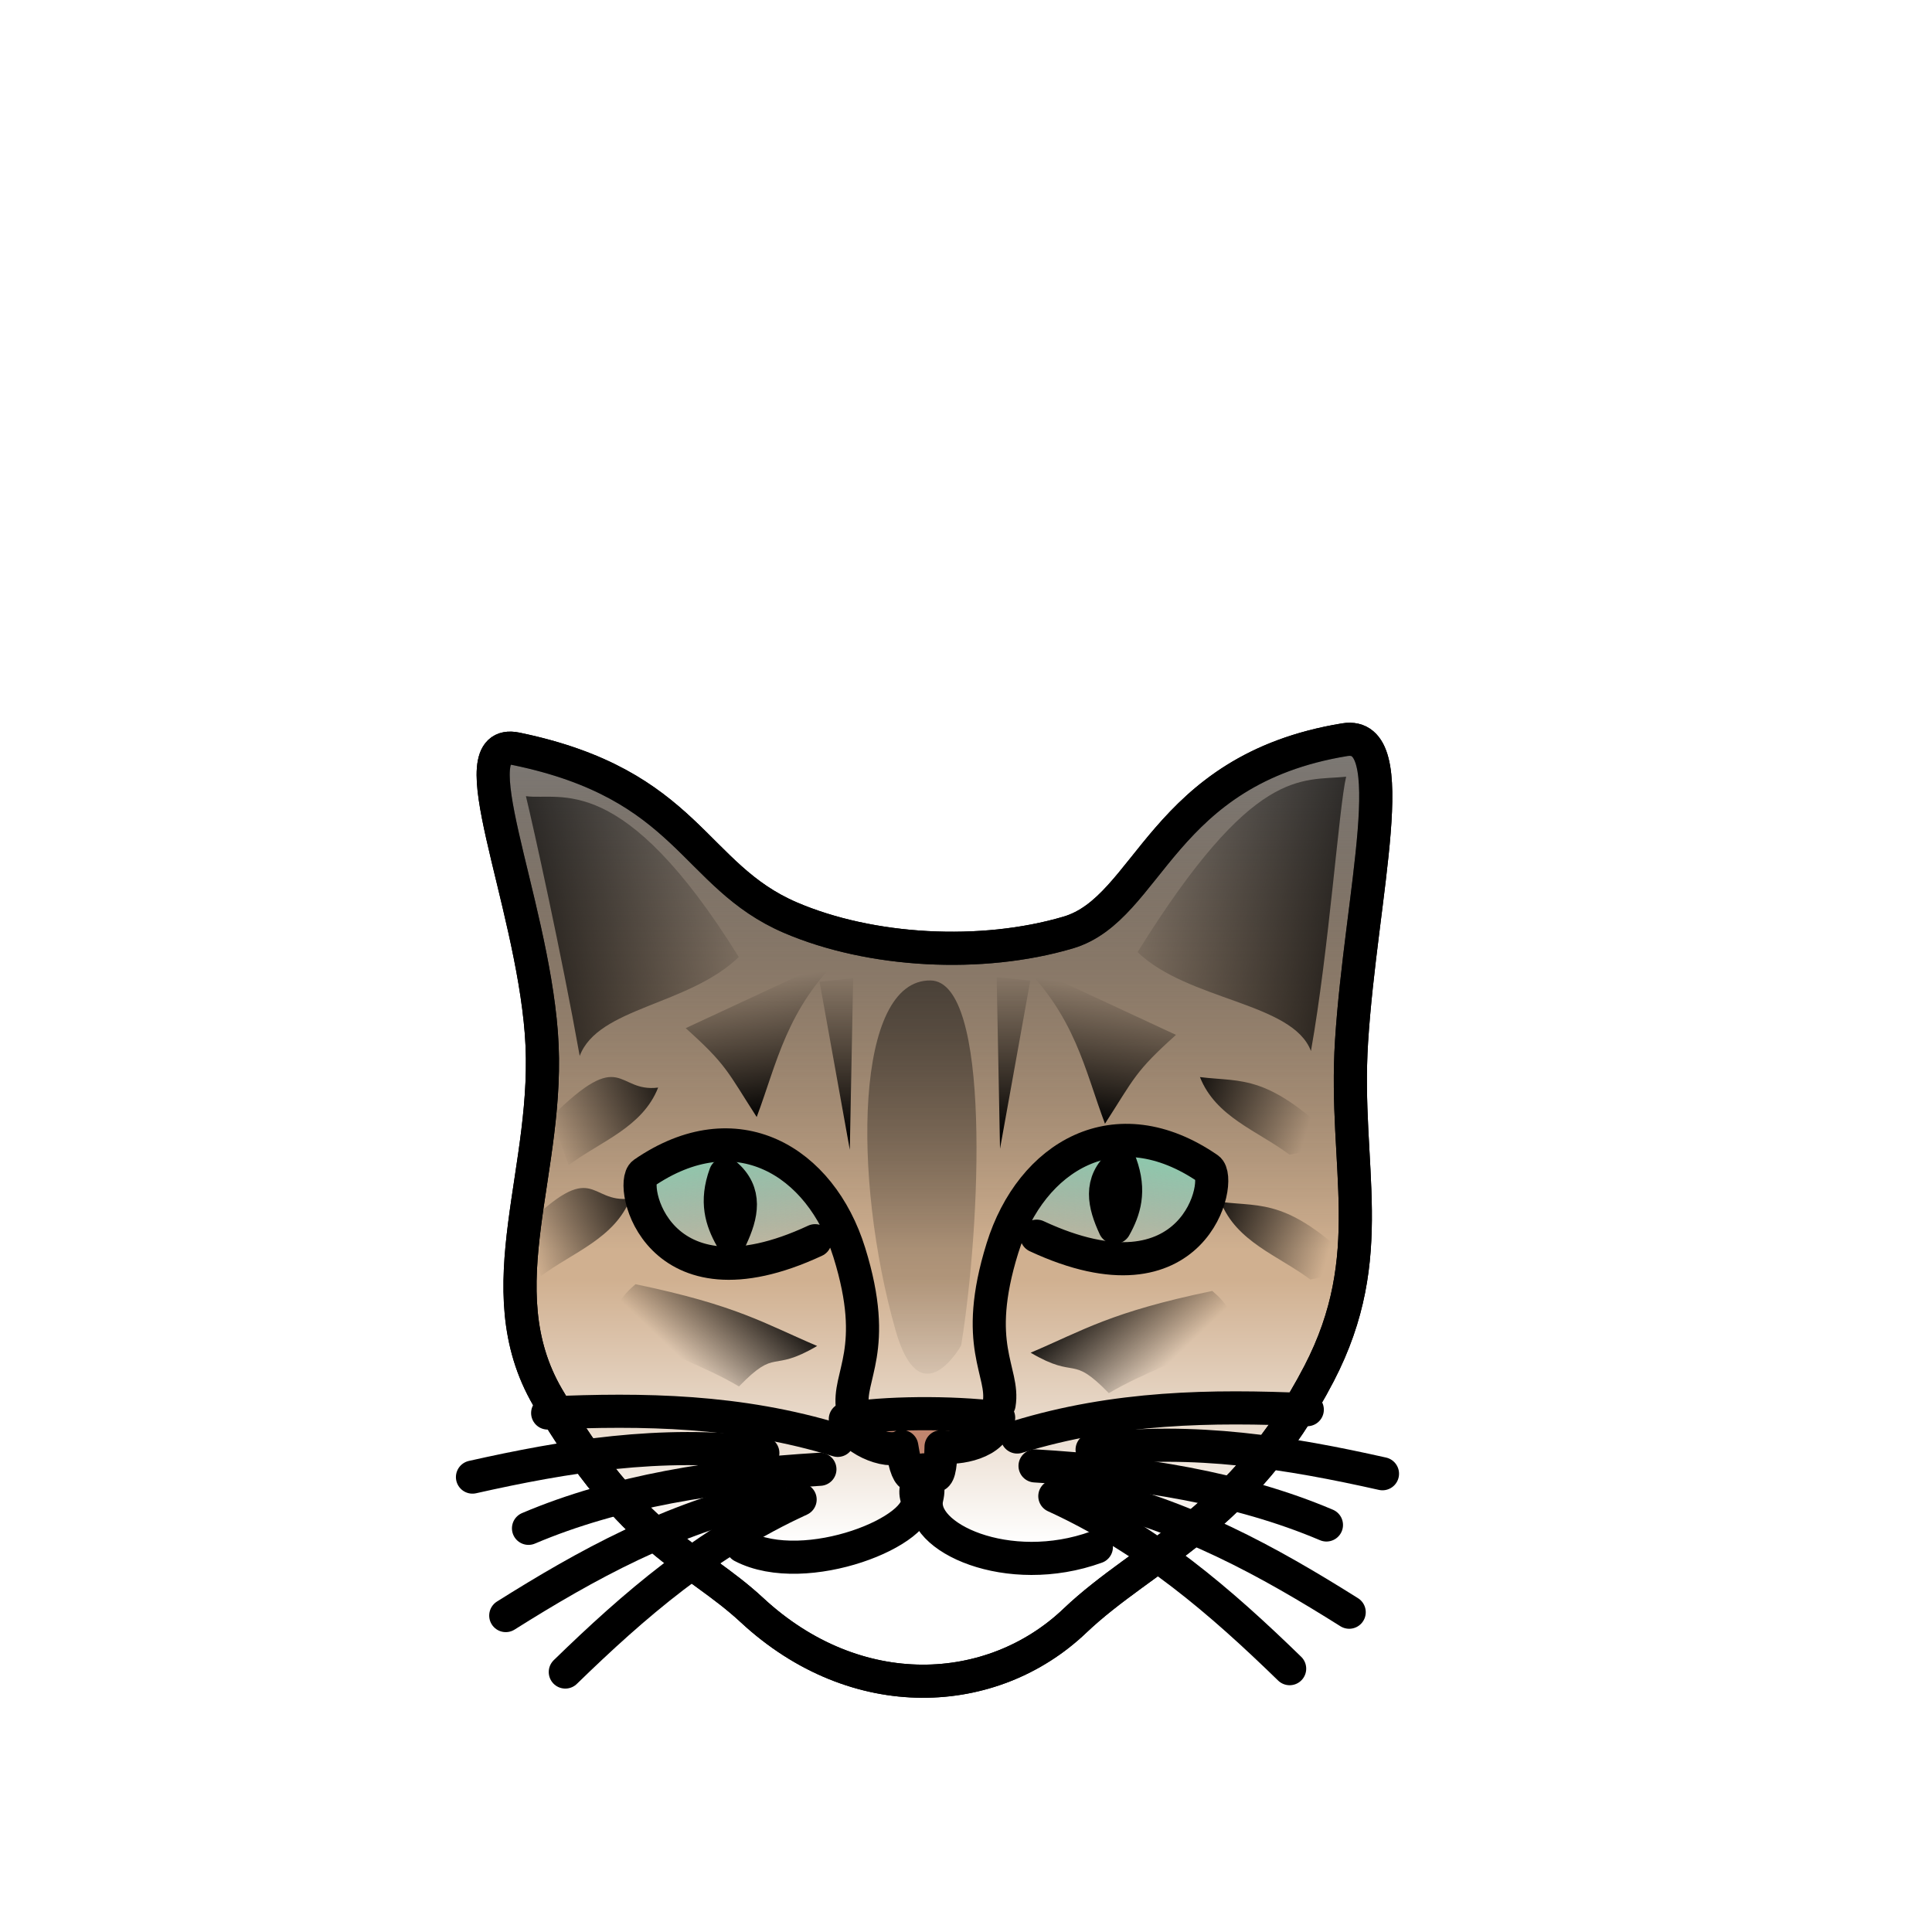
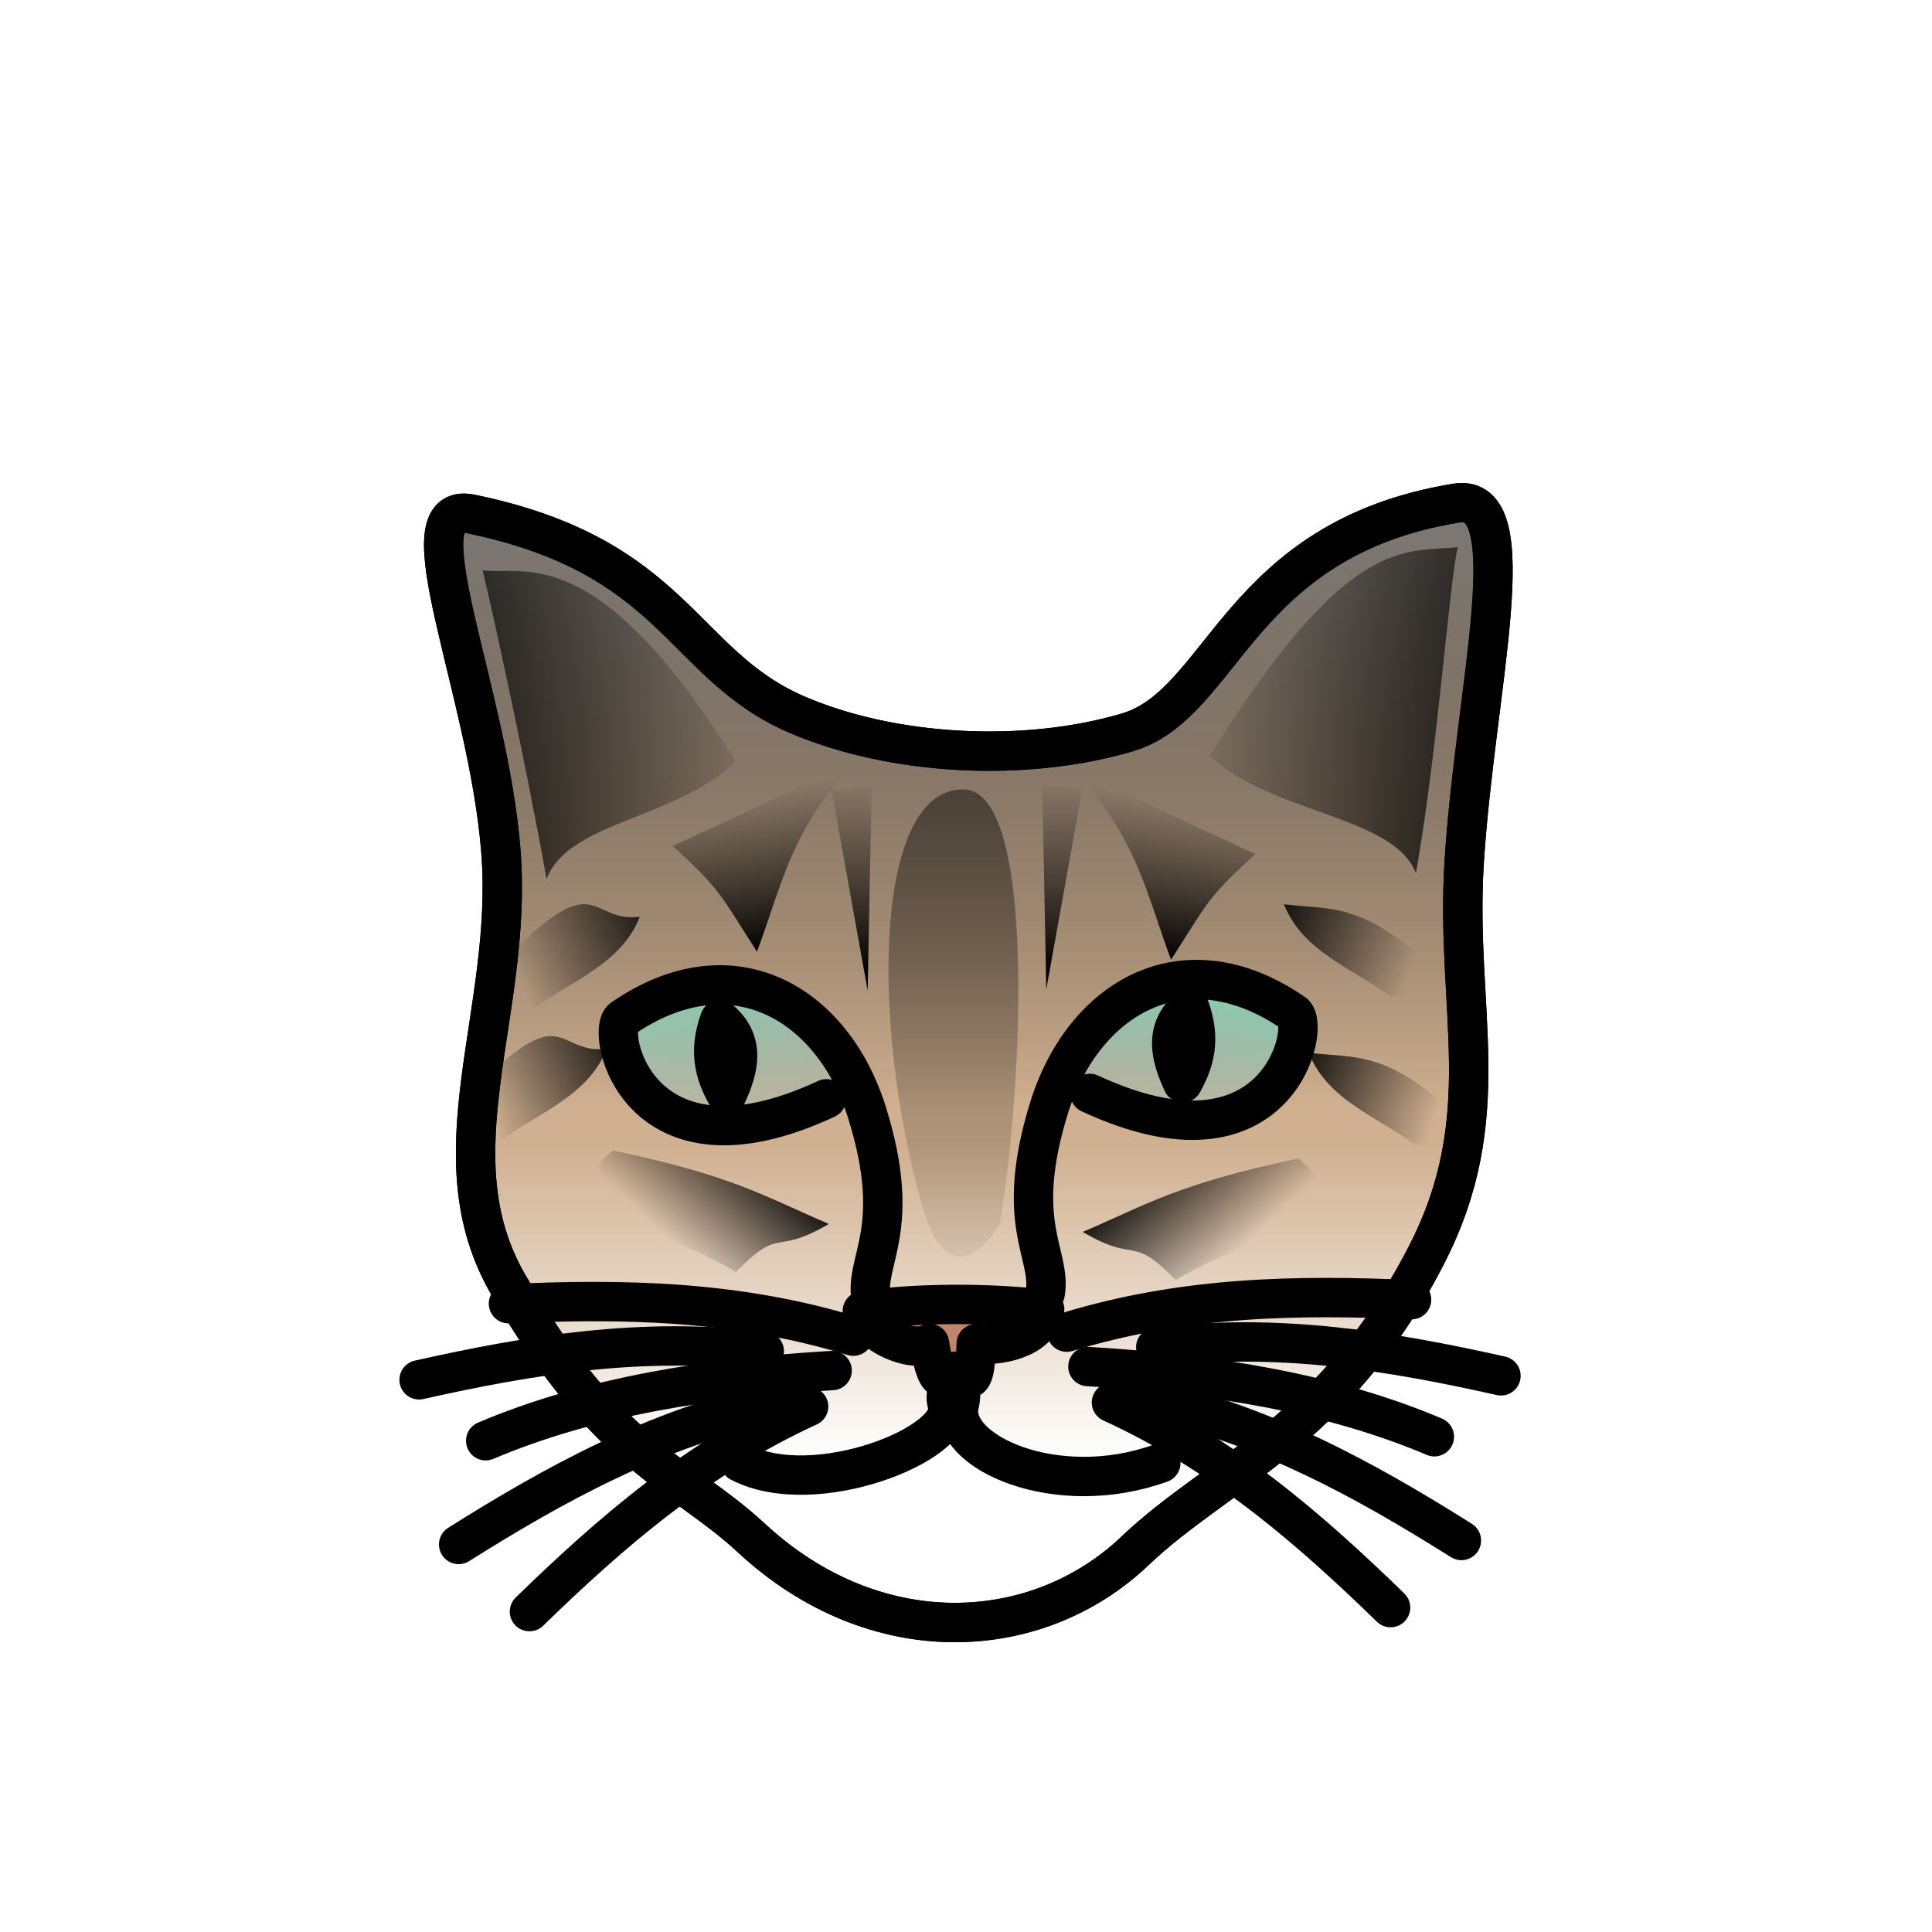
- <svg xmlns="http://www.w3.org/2000/svg" xmlns:xlink="http://www.w3.org/1999/xlink" width="700pt" height="700pt" id="svg36220" version="1.0">
+ <svg xmlns="http://www.w3.org/2000/svg" xmlns:xlink="http://www.w3.org/1999/xlink" width="100" height="100" id="svg36220" version="1.0">
  <defs id="defs36222">
    <linearGradient id="linearGradient3284">
      <stop style="stop-color:#808080;stop-opacity:1;" offset="0" id="stop3286" />
      <stop style="stop-color:#000000;stop-opacity:0;" offset="1" id="stop3288" />
    </linearGradient>
    <linearGradient id="linearGradient3268">
      <stop style="stop-color:#8accae;stop-opacity:1;" offset="0" id="stop3270" />
      <stop style="stop-color:#9fc1cd;stop-opacity:0;" offset="1" id="stop3272" />
    </linearGradient>
    <linearGradient id="linearGradient2305">
      <stop style="stop-color:#000000;stop-opacity:1;" offset="0" id="stop2307" />
      <stop style="stop-color:#000000;stop-opacity:0;" offset="1" id="stop2309" />
    </linearGradient>
    <linearGradient id="linearGradient2507">
      <stop style="stop-color:#ffffff;stop-opacity:1;" offset="0" id="stop2509" />
      <stop style="stop-color:#d0b090;stop-opacity:1;" offset="1" id="stop2511" />
    </linearGradient>
-     <linearGradient xlink:href="#linearGradient2305" id="linearGradient2311" x1="2394.735" y1="-485" x2="2394.735" y2="-938.333" gradientUnits="userSpaceOnUse" gradientTransform="matrix(0.172296,0,0,0.172296,-8.565428,632.0951)" />
-     <linearGradient xlink:href="#linearGradient2305" id="linearGradient2313" x1="2087.14" y1="-485" x2="2033.252" y2="-862.516" gradientUnits="userSpaceOnUse" gradientTransform="matrix(0.172296,0,0,0.172296,9.474464,623.1773)" />
-     <linearGradient xlink:href="#linearGradient2305" id="linearGradient2317" gradientUnits="userSpaceOnUse" gradientTransform="matrix(1.681728e-2,-0.171473,0.171473,1.681728e-2,339.9256,1003.6)" x1="2470.081" y1="-364.988" x2="2309.711" y2="-733.761" />
-     <linearGradient xlink:href="#linearGradient2305" id="linearGradient2323" gradientUnits="userSpaceOnUse" x1="2234.743" y1="-614.407" x2="1987.283" y2="-832.365" gradientTransform="matrix(6.907793e-3,-0.172157,0.172157,6.907793e-3,463.981,1009.365)" />
-     <linearGradient xlink:href="#linearGradient2305" id="linearGradient2333" gradientUnits="userSpaceOnUse" x1="2087.14" y1="-485" x2="2033.252" y2="-862.516" gradientTransform="matrix(-0.172296,0,0,0.172296,889.8839,626.4261)" />
-     <linearGradient xlink:href="#linearGradient2305" id="linearGradient2335" gradientUnits="userSpaceOnUse" gradientTransform="matrix(-0.172296,0,0,0.172296,902.2034,631.5868)" x1="2394.735" y1="-485" x2="2394.735" y2="-938.333" />
-     <linearGradient xlink:href="#linearGradient2305" id="linearGradient2337" gradientUnits="userSpaceOnUse" gradientTransform="matrix(-1.681728e-2,-0.171473,-0.171473,1.681728e-2,554.3554,1005.224)" x1="2437.968" y1="-388.633" x2="2293.654" y2="-745.584" />
-     <linearGradient xlink:href="#linearGradient2305" id="linearGradient2339" gradientUnits="userSpaceOnUse" gradientTransform="matrix(-6.907793e-3,-0.172157,-0.172157,6.907793e-3,428.6757,1012.614)" x1="2234.743" y1="-614.407" x2="1987.283" y2="-832.365" />
-     <linearGradient xlink:href="#linearGradient2305" id="linearGradient2363" gradientUnits="userSpaceOnUse" x1="1647.14" y1="-382.909" x2="2633.252" y2="-582.909" gradientTransform="matrix(0.155805,0,0,0.155805,-41.94562,535.8173)" />
-     <linearGradient xlink:href="#linearGradient2305" id="linearGradient2367" gradientUnits="userSpaceOnUse" gradientTransform="matrix(-0.155805,0,0,0.155805,948.4112,533.4479)" x1="1647.14" y1="-382.909" x2="2633.252" y2="-582.909" />
-     <linearGradient xlink:href="#linearGradient2305" id="linearGradient3256" gradientUnits="userSpaceOnUse" gradientTransform="matrix(0.170105,-2.738572e-2,-2.738572e-2,-0.170105,25.9725,498.9411)" x1="2653.51" y1="1167.897" x2="2228.905" y2="-1469.516" />
-     <linearGradient xlink:href="#linearGradient2305" id="linearGradient3260" gradientUnits="userSpaceOnUse" gradientTransform="matrix(-1.681728e-2,-0.171473,-0.171473,1.681728e-2,544.3032,944.911)" x1="2437.968" y1="-388.633" x2="2293.654" y2="-745.584" />
-     <linearGradient xlink:href="#linearGradient2305" id="linearGradient3264" gradientUnits="userSpaceOnUse" gradientTransform="matrix(1.681728e-2,-0.171473,0.171473,1.681728e-2,353.3285,949.9882)" x1="2470.081" y1="-364.988" x2="2309.711" y2="-733.761" />
-     <linearGradient xlink:href="#linearGradient3268" id="linearGradient3274" x1="337.506" y1="472.642" x2="352.788" y2="578.182" gradientUnits="userSpaceOnUse" gradientTransform="matrix(0.710798,0,0,0.710798,115.3628,215.2881)" />
-     <linearGradient xlink:href="#linearGradient3268" id="linearGradient3278" gradientUnits="userSpaceOnUse" x1="337.506" y1="472.642" x2="352.788" y2="578.182" gradientTransform="matrix(-0.710798,0,0,0.710798,778.7826,216.4727)" />
-     <linearGradient xlink:href="#linearGradient3284" id="linearGradient3290" x1="466.629" y1="160.42" x2="466.629" y2="546.33" gradientUnits="userSpaceOnUse" gradientTransform="matrix(0.710798,0,0,0.710798,115.3628,215.2882)" />
-     <linearGradient xlink:href="#linearGradient2507" id="linearGradient3296" gradientUnits="userSpaceOnUse" x1="472.81" y1="747.087" x2="472.81" y2="566.33" gradientTransform="matrix(0.710798,0,0,0.710798,115.3628,215.2882)" />
+     <linearGradient xlink:href="#linearGradient2305" id="linearGradient2311" x1="2394.735" y1="-485" x2="2394.735" y2="-938.333" gradientUnits="userSpaceOnUse" gradientTransform="matrix(2.194707e-2,0,0,2.194707e-2,-8.473702,61.04176)" />
+     <linearGradient xlink:href="#linearGradient2305" id="linearGradient2313" x1="2087.14" y1="-485" x2="2033.252" y2="-862.516" gradientUnits="userSpaceOnUse" gradientTransform="matrix(2.194707e-2,0,0,2.194707e-2,-6.175781,59.90581)" />
+     <linearGradient xlink:href="#linearGradient2305" id="linearGradient2317" gradientUnits="userSpaceOnUse" gradientTransform="matrix(2.1421857e-3,-2.1842237e-2,2.1842237e-2,2.1421857e-3,35.9171,108.3641)" x1="2470.081" y1="-364.988" x2="2309.711" y2="-733.761" />
+     <linearGradient xlink:href="#linearGradient2305" id="linearGradient2323" gradientUnits="userSpaceOnUse" x1="2234.743" y1="-614.407" x2="1987.283" y2="-832.365" gradientTransform="matrix(8.7991493e-4,-2.1929365e-2,2.1929365e-2,8.7991493e-4,51.71928,109.0984)" />
+     <linearGradient xlink:href="#linearGradient2305" id="linearGradient2333" gradientUnits="userSpaceOnUse" x1="2087.14" y1="-485" x2="2033.252" y2="-862.516" gradientTransform="matrix(-2.194707e-2,0,0,2.194707e-2,105.9708,60.31964)" />
+     <linearGradient xlink:href="#linearGradient2305" id="linearGradient2335" gradientUnits="userSpaceOnUse" gradientTransform="matrix(-2.194707e-2,0,0,2.194707e-2,107.5401,60.97701)" x1="2394.735" y1="-485" x2="2394.735" y2="-938.333" />
+     <linearGradient xlink:href="#linearGradient2305" id="linearGradient2337" gradientUnits="userSpaceOnUse" gradientTransform="matrix(-2.1421857e-3,-2.1842237e-2,-2.1842237e-2,2.1421857e-3,63.23117,108.5709)" x1="2437.968" y1="-388.633" x2="2293.654" y2="-745.584" />
+     <linearGradient xlink:href="#linearGradient2305" id="linearGradient2339" gradientUnits="userSpaceOnUse" gradientTransform="matrix(-8.7991493e-4,-2.1929365e-2,-2.1929365e-2,8.7991493e-4,47.22209,109.5123)" x1="2234.743" y1="-614.407" x2="1987.283" y2="-832.365" />
+     <linearGradient xlink:href="#linearGradient2305" id="linearGradient2363" gradientUnits="userSpaceOnUse" x1="1647.14" y1="-382.909" x2="2633.252" y2="-582.909" gradientTransform="matrix(1.9846447e-2,0,0,1.9846447e-2,-12.72567,48.77788)" />
+     <linearGradient xlink:href="#linearGradient2305" id="linearGradient2367" gradientUnits="userSpaceOnUse" gradientTransform="matrix(-1.9846447e-2,0,0,1.9846447e-2,113.426,48.47607)" x1="1647.14" y1="-382.909" x2="2633.252" y2="-582.909" />
+     <linearGradient xlink:href="#linearGradient2305" id="linearGradient3256" gradientUnits="userSpaceOnUse" gradientTransform="matrix(2.166798e-2,-3.488394e-3,-3.488394e-3,-2.166798e-2,-4.074262,44.08059)" x1="2653.51" y1="1167.897" x2="2228.905" y2="-1469.516" />
+     <linearGradient xlink:href="#linearGradient2305" id="linearGradient3260" gradientUnits="userSpaceOnUse" gradientTransform="matrix(-2.1421857e-3,-2.1842237e-2,-2.1842237e-2,2.1421857e-3,61.95072,100.8882)" x1="2437.968" y1="-388.633" x2="2293.654" y2="-745.584" />
+     <linearGradient xlink:href="#linearGradient2305" id="linearGradient3264" gradientUnits="userSpaceOnUse" gradientTransform="matrix(2.1421857e-3,-2.1842237e-2,2.1842237e-2,2.1421857e-3,37.62436,101.535)" x1="2470.081" y1="-364.988" x2="2309.711" y2="-733.761" />
+     <linearGradient xlink:href="#linearGradient3268" id="linearGradient3274" x1="337.506" y1="472.642" x2="352.788" y2="578.182" gradientUnits="userSpaceOnUse" gradientTransform="matrix(9.0541425e-2,0,0,9.0541425e-2,7.312276,7.948867)" />
+     <linearGradient xlink:href="#linearGradient3268" id="linearGradient3278" gradientUnits="userSpaceOnUse" x1="337.506" y1="472.642" x2="352.788" y2="578.182" gradientTransform="matrix(-9.0541425e-2,0,0,9.0541425e-2,91.81871,8.09976)" />
+     <linearGradient xlink:href="#linearGradient3284" id="linearGradient3290" x1="466.629" y1="160.42" x2="466.629" y2="546.33" gradientUnits="userSpaceOnUse" gradientTransform="matrix(9.0541425e-2,0,0,9.0541425e-2,7.312276,7.948884)" />
+     <linearGradient xlink:href="#linearGradient2507" id="linearGradient3296" gradientUnits="userSpaceOnUse" x1="472.81" y1="747.087" x2="472.81" y2="566.33" gradientTransform="matrix(9.0541425e-2,0,0,9.0541425e-2,7.312276,7.948884)" />
  </defs>
  <g id="layer1">
-     <path style="fill:url(#linearGradient3296);fill-opacity:1;fill-rule:evenodd;stroke:#000000;stroke-width:16;stroke-linecap:round;stroke-linejoin:round;stroke-miterlimit:4;stroke-dasharray:none;stroke-opacity:1" d="M 381.839,443.295 C 334.689,423.05 332.714,378.975 249.319,361.756 C 220.502,355.806 256.459,433.346 261.517,499.004 C 266.576,564.672 233.771,622.138 264.554,674.994 C 305.461,745.237 335.546,752.11 363.238,777.808 C 413.675,824.612 479.427,820.922 519.227,783.007 C 552.897,750.93 600.201,734.895 637.215,663.592 C 666.831,606.54 649.094,563.765 652.925,503.05 C 657.393,432.225 678.672,352.585 649.601,357.353 C 560.689,371.934 555.369,438.863 516.044,450.49 C 474.145,462.876 420.604,459.941 381.839,443.295 z " id="path3294" />
-     <path id="path3280" d="M 381.839,443.295 C 334.689,423.05 332.714,378.975 249.319,361.756 C 220.502,355.806 256.459,433.346 261.517,499.004 C 266.576,564.672 233.771,622.138 264.554,674.994 C 305.461,745.237 335.546,752.11 363.238,777.808 C 413.675,824.612 479.427,820.922 519.227,783.007 C 552.897,750.93 600.201,734.895 637.215,663.592 C 666.831,606.54 649.094,563.765 652.925,503.05 C 657.393,432.225 678.672,352.585 649.601,357.353 C 560.689,371.934 555.369,438.863 516.044,450.49 C 474.145,462.876 420.604,459.941 381.839,443.295 z " style="fill:url(#linearGradient3290);fill-opacity:1;fill-rule:evenodd;stroke:#000000;stroke-width:16;stroke-linecap:round;stroke-linejoin:round;stroke-miterlimit:4;stroke-dasharray:none;stroke-opacity:1" />
-     <path style="fill:url(#linearGradient3278);fill-opacity:1;fill-rule:evenodd;stroke:none;stroke-width:16;stroke-linecap:round;stroke-linejoin:round;stroke-miterlimit:4;stroke-dasharray:none;stroke-opacity:1" d="M 492.482,596.471 C 506.287,552.147 544.628,538.728 583.223,567.965 C 592.841,575.25 569.858,636.785 492.482,596.471 z " id="path3276" />
-     <path id="path3266" d="M 401.663,595.287 C 387.858,550.962 349.518,537.543 310.922,566.78 C 301.305,574.066 324.287,635.6 401.663,595.287 z " style="fill:url(#linearGradient3274);fill-opacity:1;fill-rule:evenodd;stroke:none;stroke-width:16;stroke-linecap:round;stroke-linejoin:round;stroke-miterlimit:4;stroke-dasharray:none;stroke-opacity:1" />
-     <path id="path2267" d="M 408.369,685.567 C 410.405,694.581 428.37,702.883 435.656,698.792 C 439.137,720.59 442.674,710.634 446.217,710.072 C 449.355,709.574 454.23,722.044 454.62,698.887 C 462.574,700.183 480.616,697.2 481.871,685.491 L 482.445,684.917 C 459.321,682.017 426.899,682.341 408.369,685.567 z " style="fill:#c1856e;fill-opacity:1;fill-rule:evenodd;stroke:#000000;stroke-width:16;stroke-linecap:round;stroke-linejoin:round;stroke-miterlimit:4;stroke-dasharray:none;stroke-opacity:1" />
-     <path style="fill:none;fill-opacity:0.75;fill-rule:evenodd;stroke:#000000;stroke-width:16;stroke-linecap:round;stroke-linejoin:round;stroke-miterlimit:4;stroke-dasharray:none;stroke-opacity:1" d="M 404.706,695.829 C 357.065,681.205 310.698,680.584 264.572,682.62" id="path2281" />
-     <path id="path2283" d="M 368.523,701.943 C 319.054,695.92 273.299,703.459 228.249,713.571" style="fill:none;fill-opacity:0.75;fill-rule:evenodd;stroke:#000000;stroke-width:16;stroke-linecap:round;stroke-linejoin:round;stroke-miterlimit:4;stroke-dasharray:none;stroke-opacity:1" />
-     <path style="fill:none;fill-opacity:0.75;fill-rule:evenodd;stroke:#000000;stroke-width:16;stroke-linecap:round;stroke-linejoin:round;stroke-miterlimit:4;stroke-dasharray:none;stroke-opacity:1" d="M 396.088,709.79 C 346.342,712.758 297.815,720.277 255.316,738.323" id="path2285" />
-     <path id="path2289" d="M 529.648,747.376 C 487.087,762.806 443.237,742.681 447.757,723.596 C 450.635,711.444 440.221,714.758 442.912,723.588 C 447.642,739.106 389.121,762.956 358.605,747.01" style="fill:none;fill-opacity:0.75;fill-rule:evenodd;stroke:#000000;stroke-width:16;stroke-linecap:round;stroke-linejoin:round;stroke-miterlimit:4;stroke-dasharray:none;stroke-opacity:1" />
-     <path style="fill:none;fill-opacity:0.75;fill-rule:evenodd;stroke:#000000;stroke-width:16;stroke-linecap:round;stroke-linejoin:round;stroke-miterlimit:4;stroke-dasharray:none;stroke-opacity:1" d="M 411.902,680.502 C 409.246,664.573 425.05,652.463 410.294,605.086 C 396.489,560.761 355.612,535.993 310.922,566.78 C 303.707,571.751 316.932,635.164 393.768,599.373" id="path2291" />
-     <path style="fill:#000000;fill-opacity:1;fill-rule:evenodd;stroke:#000000;stroke-width:16;stroke-linecap:round;stroke-linejoin:round;stroke-miterlimit:4;stroke-dasharray:none;stroke-opacity:1" d="M 350.426,567.245 C 360.86,576.11 358.385,586.827 353.22,597.929 C 348.609,589.649 345.587,580.528 350.426,567.245 z " id="path2293" />
-     <path style="fill:url(#linearGradient2313);fill-opacity:1;fill-rule:evenodd;stroke:none;stroke-width:16;stroke-linecap:round;stroke-linejoin:round;stroke-miterlimit:4;stroke-dasharray:none;stroke-opacity:1" d="M 331.256,496.686 C 351.132,514.524 351.29,517.49 365.552,539.614 C 375.388,513.578 379.806,487.542 406.903,461.506 L 331.256,496.686 z " id="path2299" />
-     <path style="fill:url(#linearGradient2311);fill-opacity:1;fill-rule:evenodd;stroke:none;stroke-width:16;stroke-linecap:round;stroke-linejoin:round;stroke-miterlimit:4;stroke-dasharray:none;stroke-opacity:1" d="M 395.915,474.214 L 410.535,555.435 L 412.159,472.59 L 395.915,474.214 z " id="path2303" />
-     <path id="path2315" d="M 261.265,616.505 C 276.661,604.981 296.929,598.329 304.539,579.019 C 284.029,581.552 287.673,558.682 252.948,593.173 L 261.265,616.505 z " style="fill:url(#linearGradient2317);fill-opacity:1;fill-rule:evenodd;stroke:none;stroke-width:16;stroke-linecap:round;stroke-linejoin:round;stroke-miterlimit:4;stroke-dasharray:none;stroke-opacity:1" />
-     <path id="path2321" d="M 356.991,669.776 C 375.611,650.631 372.083,663.588 394.761,650.224 C 369.141,639.352 356.298,630.645 307.004,620.394 C 278.725,644.255 323.606,650.026 356.991,669.776 z " style="fill:url(#linearGradient2323);fill-opacity:1;fill-rule:evenodd;stroke:none;stroke-width:16;stroke-linecap:round;stroke-linejoin:round;stroke-miterlimit:4;stroke-dasharray:none;stroke-opacity:1" />
-     <path id="path2325" d="M 568.102,499.935 C 548.227,517.772 548.068,520.739 533.806,542.863 C 523.97,516.827 519.553,490.791 492.455,464.755 L 568.102,499.935 z " style="fill:url(#linearGradient2333);fill-opacity:1;fill-rule:evenodd;stroke:none;stroke-width:16;stroke-linecap:round;stroke-linejoin:round;stroke-miterlimit:4;stroke-dasharray:none;stroke-opacity:1" />
-     <path id="path2327" d="M 497.723,473.706 L 483.104,554.927 L 481.479,472.081 L 497.723,473.706 z " style="fill:url(#linearGradient2335);fill-opacity:1;fill-rule:evenodd;stroke:none;stroke-width:16;stroke-linecap:round;stroke-linejoin:round;stroke-miterlimit:4;stroke-dasharray:none;stroke-opacity:1" />
-     <path style="fill:url(#linearGradient2337);fill-opacity:1;fill-rule:evenodd;stroke:none;stroke-width:16;stroke-linecap:round;stroke-linejoin:round;stroke-miterlimit:4;stroke-dasharray:none;stroke-opacity:1" d="M 633.016,618.129 C 617.62,606.606 597.352,599.954 589.742,580.643 C 610.252,583.177 622.69,578.685 657.414,613.175 L 633.016,618.129 z " id="path2329" />
-     <path style="fill:url(#linearGradient2339);fill-opacity:1;fill-rule:evenodd;stroke:none;stroke-width:16;stroke-linecap:round;stroke-linejoin:round;stroke-miterlimit:4;stroke-dasharray:none;stroke-opacity:1" d="M 535.666,673.025 C 517.046,653.88 520.574,666.836 497.896,653.473 C 523.516,642.6 536.358,633.894 585.653,623.643 C 613.932,647.504 569.051,653.275 535.666,673.025 z " id="path2331" />
-     <path style="fill:none;fill-opacity:0.75;fill-rule:evenodd;stroke:#000000;stroke-width:16;stroke-linecap:round;stroke-linejoin:round;stroke-miterlimit:4;stroke-dasharray:none;stroke-opacity:1" d="M 386.531,724.412 C 341.226,745.173 306.186,775.546 273.093,807.742" id="path2341" />
-     <path style="fill:none;fill-opacity:0.75;fill-rule:evenodd;stroke:#000000;stroke-width:16;stroke-linecap:round;stroke-linejoin:round;stroke-miterlimit:4;stroke-dasharray:none;stroke-opacity:1" d="M 372.655,722.641 C 324.016,733.492 283.41,755.886 244.327,780.468" id="path2343" />
-     <path id="path2345" d="M 491.405,694.205 C 539.046,679.58 585.413,678.96 631.54,680.995" style="fill:none;fill-opacity:0.75;fill-rule:evenodd;stroke:#000000;stroke-width:16;stroke-linecap:round;stroke-linejoin:round;stroke-miterlimit:4;stroke-dasharray:none;stroke-opacity:1" />
-     <path style="fill:none;fill-opacity:0.75;fill-rule:evenodd;stroke:#000000;stroke-width:16;stroke-linecap:round;stroke-linejoin:round;stroke-miterlimit:4;stroke-dasharray:none;stroke-opacity:1" d="M 527.588,700.318 C 577.057,694.295 622.812,701.835 667.862,711.946" id="path2347" />
-     <path id="path2349" d="M 500.023,708.165 C 549.769,711.133 598.296,718.653 640.795,736.698" style="fill:none;fill-opacity:0.75;fill-rule:evenodd;stroke:#000000;stroke-width:16;stroke-linecap:round;stroke-linejoin:round;stroke-miterlimit:4;stroke-dasharray:none;stroke-opacity:1" />
-     <path id="path2351" d="M 509.58,722.788 C 554.885,743.549 589.925,773.922 623.018,806.118" style="fill:none;fill-opacity:0.75;fill-rule:evenodd;stroke:#000000;stroke-width:16;stroke-linecap:round;stroke-linejoin:round;stroke-miterlimit:4;stroke-dasharray:none;stroke-opacity:1" />
-     <path id="path2353" d="M 523.456,721.016 C 572.095,731.868 612.701,754.261 651.784,778.843" style="fill:none;fill-opacity:0.75;fill-rule:evenodd;stroke:#000000;stroke-width:16;stroke-linecap:round;stroke-linejoin:round;stroke-miterlimit:4;stroke-dasharray:none;stroke-opacity:1" />
-     <path id="path2361" d="M 254.067,384.624 C 257.499,398.677 271.308,461.02 280.05,510.11 C 288.945,486.566 332.41,485.873 356.913,462.329 C 300.703,371.886 270.913,386.874 254.067,384.624 z " style="fill:url(#linearGradient2363);fill-opacity:1;fill-rule:evenodd;stroke:none;stroke-width:16;stroke-linecap:round;stroke-linejoin:round;stroke-miterlimit:4;stroke-dasharray:none;stroke-opacity:1" />
-     <path style="fill:url(#linearGradient2367);fill-opacity:1;fill-rule:evenodd;stroke:none;stroke-width:16;stroke-linecap:round;stroke-linejoin:round;stroke-miterlimit:4;stroke-dasharray:none;stroke-opacity:1" d="M 650.316,375.219 C 646.885,389.272 642.049,458.65 633.307,507.74 C 624.412,484.196 574.055,483.504 549.551,459.96 C 605.761,369.516 628.732,377.469 650.316,375.219 z " id="path2365" />
-     <path id="path3250" d="M 482.684,678.319 C 485.339,662.39 469.535,650.28 484.292,602.903 C 498.097,558.578 538.973,533.81 583.663,564.598 C 590.879,569.569 577.654,632.981 500.818,597.19" style="fill:none;fill-opacity:0.75;fill-rule:evenodd;stroke:#000000;stroke-width:16;stroke-linecap:round;stroke-linejoin:round;stroke-miterlimit:4;stroke-dasharray:none;stroke-opacity:1" />
-     <path id="path3252" d="M 541.317,562.219 C 530.883,571.084 533.357,581.801 538.523,592.903 C 543.134,584.623 546.156,575.502 541.317,562.219 z " style="fill:#000000;fill-opacity:1;fill-rule:evenodd;stroke:#000000;stroke-width:16;stroke-linecap:round;stroke-linejoin:round;stroke-miterlimit:4;stroke-dasharray:none;stroke-opacity:1" />
-     <path style="fill:url(#linearGradient3256);fill-opacity:1;fill-rule:evenodd;stroke:none;stroke-width:16;stroke-linecap:round;stroke-linejoin:round;stroke-miterlimit:4;stroke-dasharray:none;stroke-opacity:1" d="M 432.635,642.65 C 411.651,568.753 413.053,473.123 449.56,473.657 C 478.843,474.1 473.873,591.195 464.332,649.964 C 464.332,649.964 444.697,685.124 432.635,642.65 z " id="path3254" />
-     <path id="path3258" d="M 622.964,557.816 C 607.568,546.292 587.3,539.64 579.69,520.33 C 600.2,522.863 612.637,518.372 647.362,552.862 L 622.964,557.816 z " style="fill:url(#linearGradient3260);fill-opacity:1;fill-rule:evenodd;stroke:none;stroke-width:16;stroke-linecap:round;stroke-linejoin:round;stroke-miterlimit:4;stroke-dasharray:none;stroke-opacity:1" />
-     <path style="fill:url(#linearGradient3264);fill-opacity:1;fill-rule:evenodd;stroke:none;stroke-width:16;stroke-linecap:round;stroke-linejoin:round;stroke-miterlimit:4;stroke-dasharray:none;stroke-opacity:1" d="M 274.668,562.893 C 290.064,551.369 310.332,544.717 317.942,525.407 C 297.432,527.94 301.075,505.07 266.351,539.561 L 274.668,562.893 z " id="path3262" />
+     <path style="fill:url(#linearGradient3296);fill-opacity:1;fill-rule:evenodd;stroke:#000000;stroke-width:2.038;stroke-linecap:round;stroke-linejoin:round;stroke-miterlimit:4;stroke-dasharray:none;stroke-opacity:1" d="M 41.256,36.992 C 35.25,34.414 34.998,28.799 24.376,26.606 C 20.705,25.848 25.285,35.725 25.929,44.089 C 26.574,52.453 22.395,59.773 26.316,66.506 C 31.527,75.454 35.359,76.329 38.887,79.603 C 45.311,85.565 53.687,85.095 58.756,80.265 C 63.045,76.179 69.071,74.136 73.786,65.054 C 77.558,57.787 75.299,52.338 75.787,44.604 C 76.356,35.582 79.067,25.438 75.364,26.045 C 64.038,27.902 63.36,36.428 58.351,37.909 C 53.014,39.487 46.194,39.113 41.256,36.992 z" id="path3294" />
+     <path id="path3280" d="M 41.256,36.992 C 35.25,34.414 34.998,28.799 24.376,26.606 C 20.705,25.848 25.285,35.725 25.929,44.089 C 26.574,52.453 22.395,59.773 26.316,66.506 C 31.527,75.454 35.359,76.329 38.887,79.603 C 45.311,85.565 53.687,85.095 58.756,80.265 C 63.045,76.179 69.071,74.136 73.786,65.054 C 77.558,57.787 75.299,52.338 75.787,44.604 C 76.356,35.582 79.067,25.438 75.364,26.045 C 64.038,27.902 63.36,36.428 58.351,37.909 C 53.014,39.487 46.194,39.113 41.256,36.992 z" style="fill:url(#linearGradient3290);fill-opacity:1;fill-rule:evenodd;stroke:#000000;stroke-width:2.038;stroke-linecap:round;stroke-linejoin:round;stroke-miterlimit:4;stroke-dasharray:none;stroke-opacity:1" />
+     <path style="fill:url(#linearGradient3278);fill-opacity:1;fill-rule:evenodd;stroke:none;stroke-width:16;stroke-linecap:round;stroke-linejoin:round;stroke-miterlimit:4;stroke-dasharray:none;stroke-opacity:1" d="M 55.35,56.504 C 57.108,50.858 61.992,49.149 66.908,52.873 C 68.133,53.801 65.206,61.639 55.35,56.504 z" id="path3276" />
+     <path id="path3266" d="M 43.781,56.353 C 42.023,50.707 37.139,48.998 32.223,52.722 C 30.998,53.65 33.925,61.488 43.781,56.353 z" style="fill:url(#linearGradient3274);fill-opacity:1;fill-rule:evenodd;stroke:none;stroke-width:16;stroke-linecap:round;stroke-linejoin:round;stroke-miterlimit:4;stroke-dasharray:none;stroke-opacity:1" />
+     <path id="path2267" d="M 44.635,67.853 C 44.895,69.001 47.183,70.059 48.111,69.538 C 48.555,72.314 49.005,71.046 49.456,70.974 C 49.856,70.911 50.477,72.499 50.527,69.55 C 51.54,69.715 53.838,69.335 53.998,67.843 L 54.071,67.77 C 51.126,67.401 46.996,67.442 44.635,67.853 z" style="fill:#c1856e;fill-opacity:1;fill-rule:evenodd;stroke:#000000;stroke-width:2.038;stroke-linecap:round;stroke-linejoin:round;stroke-miterlimit:4;stroke-dasharray:none;stroke-opacity:1" />
+     <path style="fill:none;fill-opacity:0.75;fill-rule:evenodd;stroke:#000000;stroke-width:2.038;stroke-linecap:round;stroke-linejoin:round;stroke-miterlimit:4;stroke-dasharray:none;stroke-opacity:1" d="M 44.169,69.16 C 38.1,67.297 32.194,67.218 26.318,67.478" id="path2281" />
+     <path id="path2283" d="M 39.56,69.939 C 33.258,69.172 27.43,70.132 21.692,71.42" style="fill:none;fill-opacity:0.75;fill-rule:evenodd;stroke:#000000;stroke-width:2.038;stroke-linecap:round;stroke-linejoin:round;stroke-miterlimit:4;stroke-dasharray:none;stroke-opacity:1" />
+     <path style="fill:none;fill-opacity:0.75;fill-rule:evenodd;stroke:#000000;stroke-width:2.038;stroke-linecap:round;stroke-linejoin:round;stroke-miterlimit:4;stroke-dasharray:none;stroke-opacity:1" d="M 43.071,70.939 C 36.734,71.317 30.553,72.274 25.14,74.573" id="path2285" />
+     <path id="path2289" d="M 60.084,75.726 C 54.662,77.692 49.077,75.128 49.653,72.697 C 50.019,71.149 48.693,71.571 49.036,72.696 C 49.638,74.673 42.184,77.711 38.296,75.68" style="fill:none;fill-opacity:0.75;fill-rule:evenodd;stroke:#000000;stroke-width:2.038;stroke-linecap:round;stroke-linejoin:round;stroke-miterlimit:4;stroke-dasharray:none;stroke-opacity:1" />
+     <path style="fill:none;fill-opacity:0.75;fill-rule:evenodd;stroke:#000000;stroke-width:2.038;stroke-linecap:round;stroke-linejoin:round;stroke-miterlimit:4;stroke-dasharray:none;stroke-opacity:1" d="M 45.085,67.208 C 44.747,65.179 46.76,63.636 44.881,57.601 C 43.122,51.955 37.915,48.8 32.223,52.722 C 31.304,53.355 32.988,61.433 42.776,56.874" id="path2291" />
+     <path style="fill:#000000;fill-opacity:1;fill-rule:evenodd;stroke:#000000;stroke-width:2.038;stroke-linecap:round;stroke-linejoin:round;stroke-miterlimit:4;stroke-dasharray:none;stroke-opacity:1" d="M 37.255,52.781 C 38.584,53.91 38.268,55.275 37.611,56.69 C 37.023,55.635 36.638,54.473 37.255,52.781 z" id="path2293" />
+     <path style="fill:url(#linearGradient2313);fill-opacity:1;fill-rule:evenodd;stroke:none;stroke-width:16;stroke-linecap:round;stroke-linejoin:round;stroke-miterlimit:4;stroke-dasharray:none;stroke-opacity:1" d="M 34.813,43.793 C 37.345,46.066 37.365,46.443 39.181,49.261 C 40.434,45.945 40.997,42.629 44.449,39.312 L 34.813,43.793 z" id="path2299" />
+     <path style="fill:url(#linearGradient2311);fill-opacity:1;fill-rule:evenodd;stroke:none;stroke-width:16;stroke-linecap:round;stroke-linejoin:round;stroke-miterlimit:4;stroke-dasharray:none;stroke-opacity:1" d="M 43.049,40.931 L 44.911,51.277 L 45.118,40.724 L 43.049,40.931 z" id="path2303" />
+     <path id="path2315" d="M 25.897,59.056 C 27.858,57.588 30.44,56.741 31.41,54.281 C 28.797,54.604 29.261,51.69 24.838,56.084 L 25.897,59.056 z" style="fill:url(#linearGradient2317);fill-opacity:1;fill-rule:evenodd;stroke:none;stroke-width:16;stroke-linecap:round;stroke-linejoin:round;stroke-miterlimit:4;stroke-dasharray:none;stroke-opacity:1" />
+     <path id="path2321" d="M 38.091,65.842 C 40.463,63.403 40.013,65.053 42.902,63.351 C 39.639,61.966 38.003,60.857 31.723,59.551 C 28.121,62.591 33.838,63.326 38.091,65.842 z" style="fill:url(#linearGradient2323);fill-opacity:1;fill-rule:evenodd;stroke:none;stroke-width:16;stroke-linecap:round;stroke-linejoin:round;stroke-miterlimit:4;stroke-dasharray:none;stroke-opacity:1" />
+     <path id="path2325" d="M 64.982,44.207 C 62.45,46.479 62.43,46.857 60.614,49.675 C 59.361,46.359 58.798,43.042 55.346,39.726 L 64.982,44.207 z" style="fill:url(#linearGradient2333);fill-opacity:1;fill-rule:evenodd;stroke:none;stroke-width:16;stroke-linecap:round;stroke-linejoin:round;stroke-miterlimit:4;stroke-dasharray:none;stroke-opacity:1" />
+     <path id="path2327" d="M 56.017,40.866 L 54.155,51.212 L 53.948,40.659 L 56.017,40.866 z" style="fill:url(#linearGradient2335);fill-opacity:1;fill-rule:evenodd;stroke:none;stroke-width:16;stroke-linecap:round;stroke-linejoin:round;stroke-miterlimit:4;stroke-dasharray:none;stroke-opacity:1" />
+     <path style="fill:url(#linearGradient2337);fill-opacity:1;fill-rule:evenodd;stroke:none;stroke-width:16;stroke-linecap:round;stroke-linejoin:round;stroke-miterlimit:4;stroke-dasharray:none;stroke-opacity:1" d="M 73.251,59.263 C 71.29,57.795 68.708,56.948 67.739,54.488 C 70.351,54.811 71.936,54.238 76.359,58.632 L 73.251,59.263 z" id="path2329" />
+     <path style="fill:url(#linearGradient2339);fill-opacity:1;fill-rule:evenodd;stroke:none;stroke-width:16;stroke-linecap:round;stroke-linejoin:round;stroke-miterlimit:4;stroke-dasharray:none;stroke-opacity:1" d="M 60.851,66.255 C 58.479,63.817 58.928,65.467 56.039,63.765 C 59.303,62.38 60.939,61.271 67.218,59.965 C 70.82,63.005 65.103,63.74 60.851,66.255 z" id="path2331" />
+     <path style="fill:none;fill-opacity:0.75;fill-rule:evenodd;stroke:#000000;stroke-width:2.038;stroke-linecap:round;stroke-linejoin:round;stroke-miterlimit:4;stroke-dasharray:none;stroke-opacity:1" d="M 41.854,72.801 C 36.083,75.446 31.619,79.315 27.404,83.416" id="path2341" />
+     <path style="fill:none;fill-opacity:0.75;fill-rule:evenodd;stroke:#000000;stroke-width:2.038;stroke-linecap:round;stroke-linejoin:round;stroke-miterlimit:4;stroke-dasharray:none;stroke-opacity:1" d="M 40.086,72.575 C 33.891,73.958 28.718,76.81 23.74,79.941" id="path2343" />
+     <path id="path2345" d="M 55.213,68.953 C 61.281,67.09 67.187,67.011 73.063,67.271" style="fill:none;fill-opacity:0.75;fill-rule:evenodd;stroke:#000000;stroke-width:2.038;stroke-linecap:round;stroke-linejoin:round;stroke-miterlimit:4;stroke-dasharray:none;stroke-opacity:1" />
+     <path style="fill:none;fill-opacity:0.75;fill-rule:evenodd;stroke:#000000;stroke-width:2.038;stroke-linecap:round;stroke-linejoin:round;stroke-miterlimit:4;stroke-dasharray:none;stroke-opacity:1" d="M 59.822,69.732 C 66.123,68.965 71.951,69.925 77.69,71.213" id="path2347" />
+     <path id="path2349" d="M 56.31,70.732 C 62.647,71.11 68.828,72.068 74.242,74.366" style="fill:none;fill-opacity:0.75;fill-rule:evenodd;stroke:#000000;stroke-width:2.038;stroke-linecap:round;stroke-linejoin:round;stroke-miterlimit:4;stroke-dasharray:none;stroke-opacity:1" />
+     <path id="path2351" d="M 57.528,72.594 C 63.299,75.239 67.762,79.108 71.977,83.209" style="fill:none;fill-opacity:0.75;fill-rule:evenodd;stroke:#000000;stroke-width:2.038;stroke-linecap:round;stroke-linejoin:round;stroke-miterlimit:4;stroke-dasharray:none;stroke-opacity:1" />
+     <path id="path2353" d="M 59.295,72.369 C 65.491,73.751 70.663,76.603 75.642,79.735" style="fill:none;fill-opacity:0.75;fill-rule:evenodd;stroke:#000000;stroke-width:2.038;stroke-linecap:round;stroke-linejoin:round;stroke-miterlimit:4;stroke-dasharray:none;stroke-opacity:1" />
+     <path id="path2361" d="M 24.98,29.519 C 25.418,31.309 27.177,39.25 28.29,45.503 C 29.423,42.504 34.96,42.416 38.081,39.417 C 30.921,27.896 27.126,29.806 24.98,29.519 z" style="fill:url(#linearGradient2363);fill-opacity:1;fill-rule:evenodd;stroke:none;stroke-width:16;stroke-linecap:round;stroke-linejoin:round;stroke-miterlimit:4;stroke-dasharray:none;stroke-opacity:1" />
+     <path style="fill:url(#linearGradient2367);fill-opacity:1;fill-rule:evenodd;stroke:none;stroke-width:16;stroke-linecap:round;stroke-linejoin:round;stroke-miterlimit:4;stroke-dasharray:none;stroke-opacity:1" d="M 75.455,28.321 C 75.018,30.111 74.402,38.948 73.288,45.201 C 72.155,42.202 65.741,42.114 62.619,39.115 C 69.779,27.594 72.705,28.607 75.455,28.321 z" id="path2365" />
+     <path id="path3250" d="M 54.102,66.93 C 54.44,64.901 52.427,63.358 54.306,57.323 C 56.065,51.677 61.272,48.522 66.964,52.444 C 67.884,53.077 66.199,61.155 56.412,56.596" style="fill:none;fill-opacity:0.75;fill-rule:evenodd;stroke:#000000;stroke-width:2.038;stroke-linecap:round;stroke-linejoin:round;stroke-miterlimit:4;stroke-dasharray:none;stroke-opacity:1" />
+     <path id="path3252" d="M 61.57,52.141 C 60.241,53.27 60.556,54.635 61.214,56.049 C 61.802,54.995 62.187,53.833 61.57,52.141 z" style="fill:#000000;fill-opacity:1;fill-rule:evenodd;stroke:#000000;stroke-width:2.038;stroke-linecap:round;stroke-linejoin:round;stroke-miterlimit:4;stroke-dasharray:none;stroke-opacity:1" />
+     <path style="fill:url(#linearGradient3256);fill-opacity:1;fill-rule:evenodd;stroke:none;stroke-width:16;stroke-linecap:round;stroke-linejoin:round;stroke-miterlimit:4;stroke-dasharray:none;stroke-opacity:1" d="M 47.726,62.386 C 45.054,52.973 45.232,40.792 49.882,40.86 C 53.612,40.916 52.979,55.832 51.764,63.318 C 51.764,63.318 49.263,67.797 47.726,62.386 z" id="path3254" />
+     <path id="path3258" d="M 71.971,51.58 C 70.009,50.112 67.428,49.265 66.458,46.805 C 69.071,47.128 70.655,46.556 75.078,50.949 L 71.971,51.58 z" style="fill:url(#linearGradient3260);fill-opacity:1;fill-rule:evenodd;stroke:none;stroke-width:16;stroke-linecap:round;stroke-linejoin:round;stroke-miterlimit:4;stroke-dasharray:none;stroke-opacity:1" />
+     <path style="fill:url(#linearGradient3264);fill-opacity:1;fill-rule:evenodd;stroke:none;stroke-width:16;stroke-linecap:round;stroke-linejoin:round;stroke-miterlimit:4;stroke-dasharray:none;stroke-opacity:1" d="M 27.605,52.227 C 29.566,50.759 32.147,49.912 33.117,47.452 C 30.504,47.775 30.968,44.861 26.545,49.255 L 27.605,52.227 z" id="path3262" />
  </g>
</svg>
